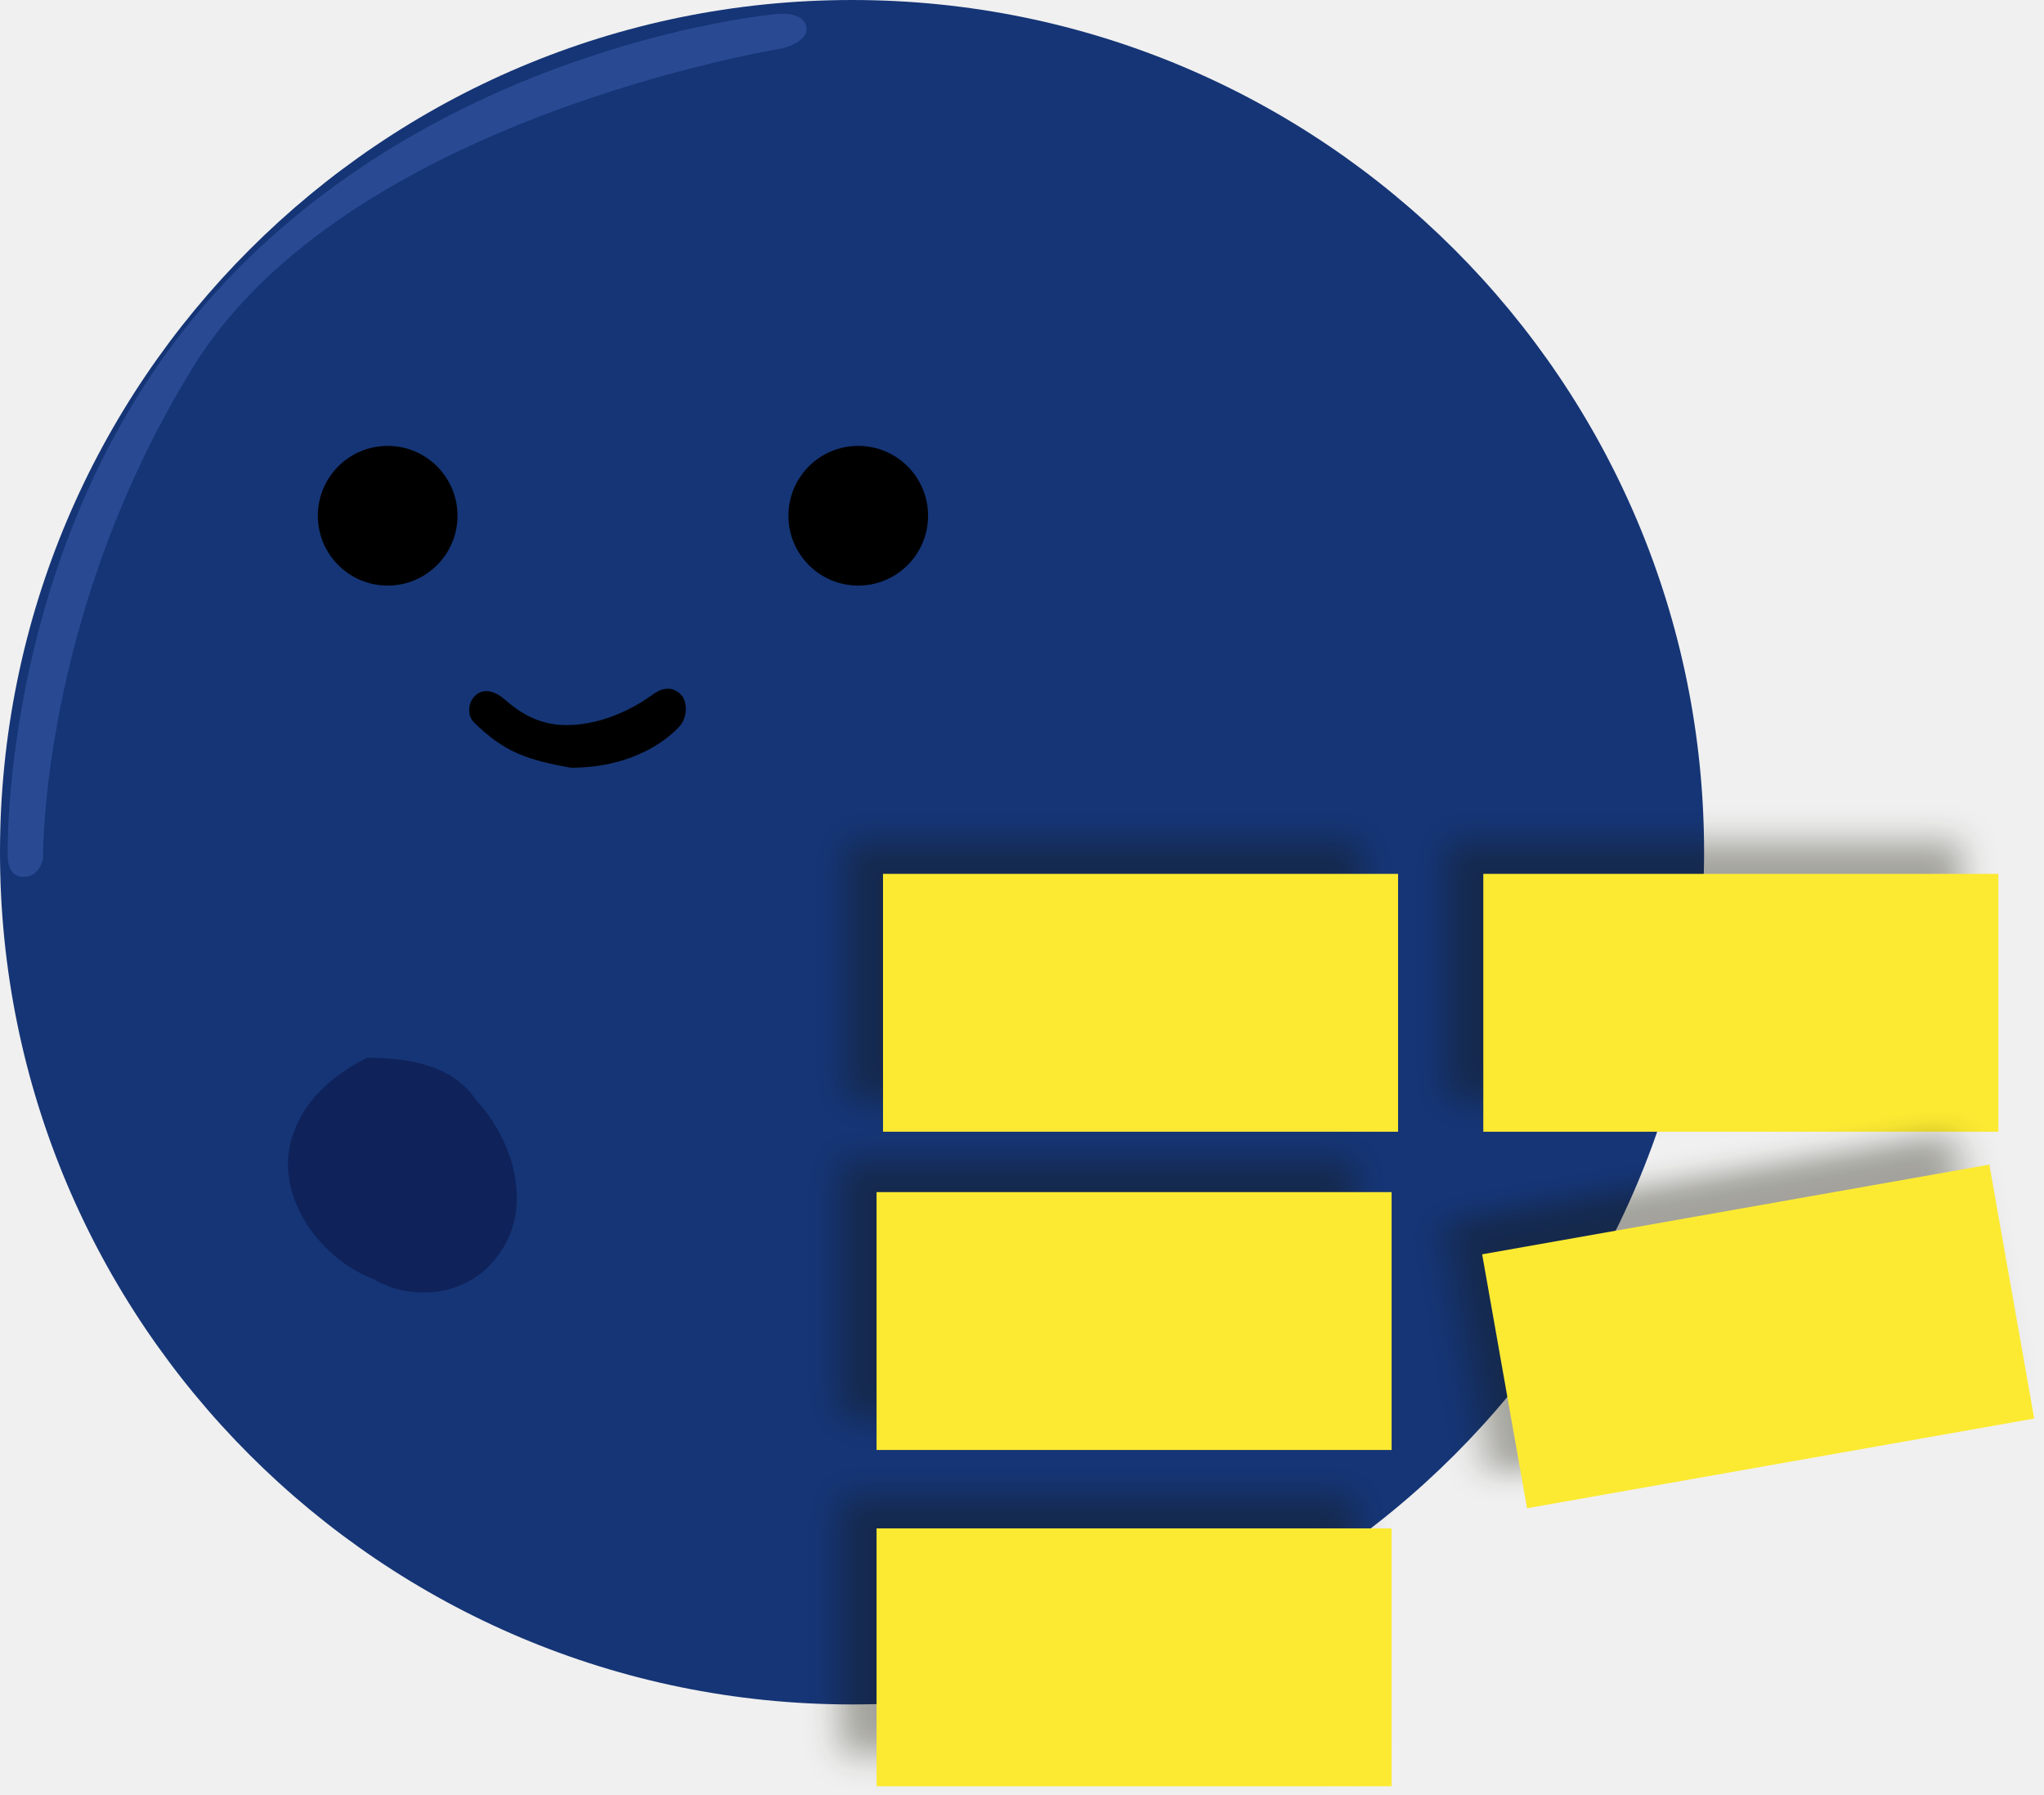
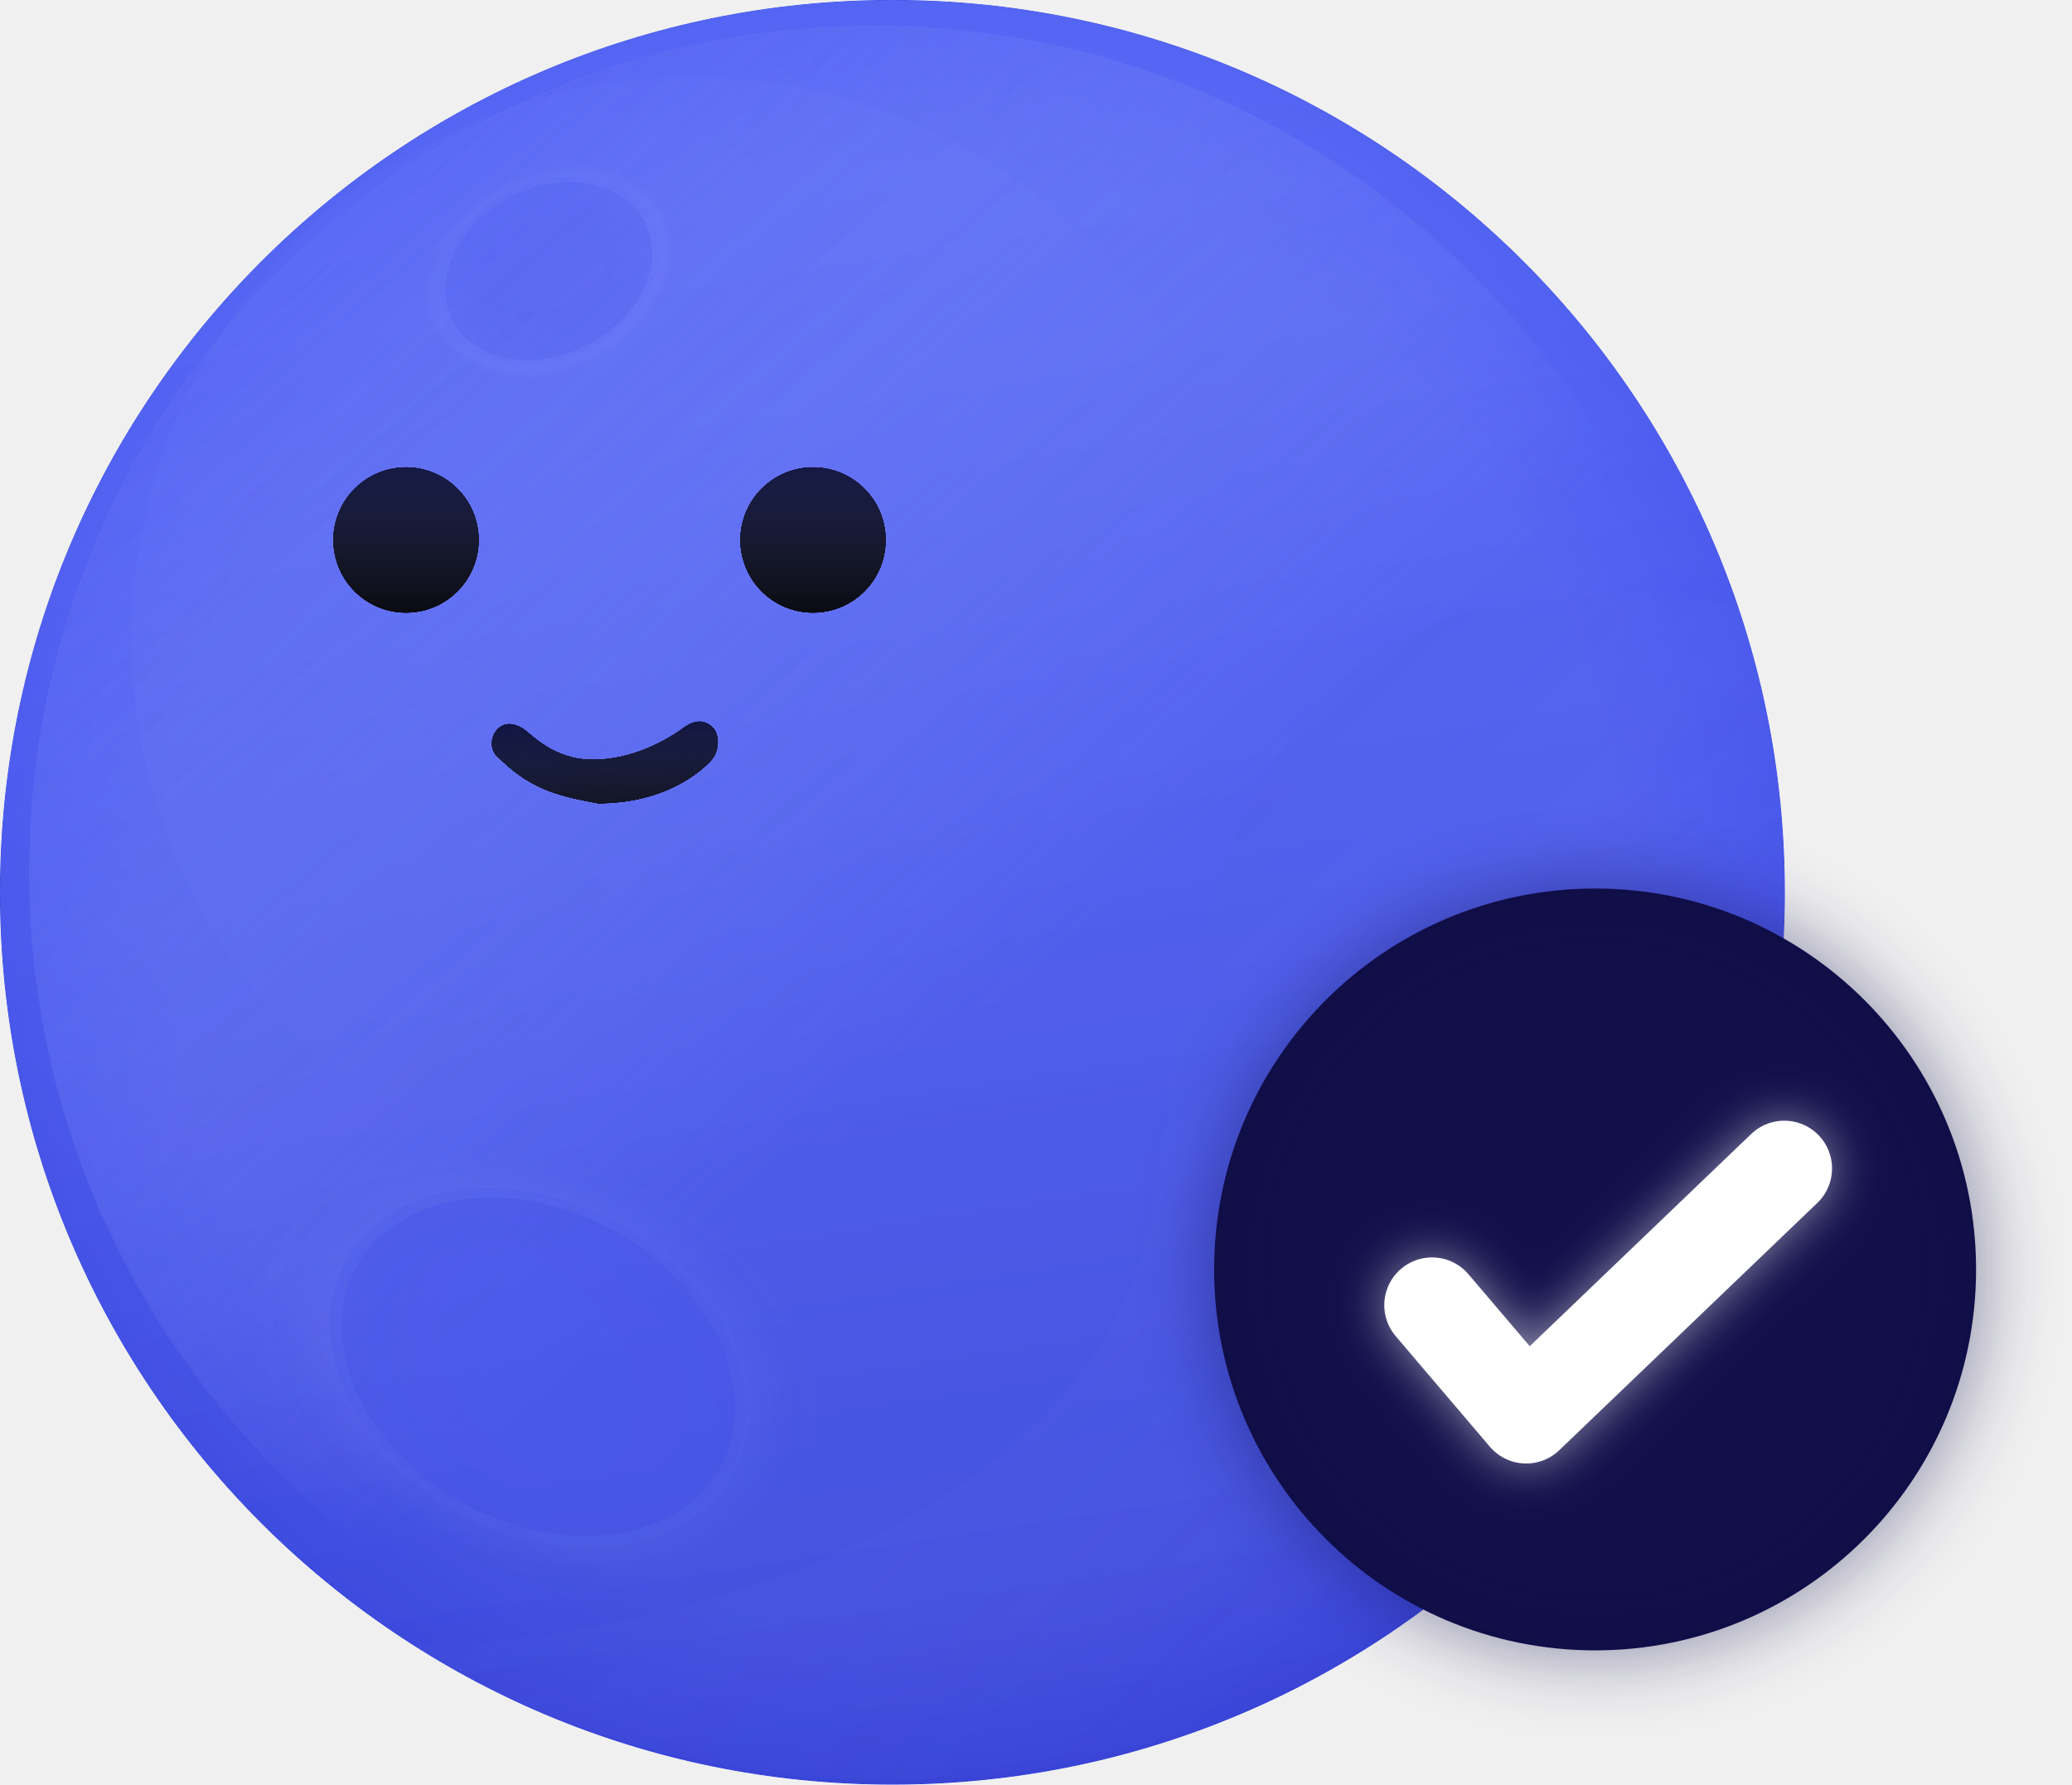
- <svg xmlns="http://www.w3.org/2000/svg" width="108.624mm" height="95.332mm" viewBox="0 0 108.624 95.332" version="1.1" id="svg1">
+ <svg xmlns="http://www.w3.org/2000/svg" xmlns:xlink="http://www.w3.org/1999/xlink" width="105.132mm" height="90.56mm" viewBox="0 0 105.132 90.56" version="1.1" id="svg1">
  <defs id="defs1">
    <filter style="color-interpolation-filters:sRGB" id="filter9" x="-0.078" y="-0.156" width="1.156" height="1.312">
      <feGaussianBlur stdDeviation="0.779" id="feGaussianBlur9" />
    </filter>
    <filter style="color-interpolation-filters:sRGB" id="filter10" x="-0.078" y="-0.156" width="1.156" height="1.312">
      <feGaussianBlur stdDeviation="0.779" id="feGaussianBlur10" />
    </filter>
    <filter style="color-interpolation-filters:sRGB" id="filter11" x="-0.078" y="-0.156" width="1.156" height="1.312">
      <feGaussianBlur stdDeviation="0.779" id="feGaussianBlur11" />
    </filter>
    <filter style="color-interpolation-filters:sRGB" id="filter12" x="-0.078" y="-0.156" width="1.156" height="1.312">
      <feGaussianBlur stdDeviation="0.779" id="feGaussianBlur12" />
    </filter>
    <filter style="color-interpolation-filters:sRGB" id="filter13" x="-0.078" y="-0.156" width="1.156" height="1.312">
      <feGaussianBlur stdDeviation="0.779" id="feGaussianBlur13" />
    </filter>
+     <radialGradient xlink:href="#linearGradient26" id="radialGradient1395" gradientUnits="userSpaceOnUse" cx="270.44" cy="51.63" fx="270.44" fy="51.63" r="45.28" gradientTransform="translate(-225.1604,-6.349998)" />
+     <linearGradient id="linearGradient26">
+       <stop style="stop-color:#ffffff;stop-opacity:1;" offset="0.736" id="stop25" />
+       <stop style="stop-color:#838383;stop-opacity:1;" offset="1" id="stop26" />
+     </linearGradient>
+     <filter style="color-interpolation-filters:sRGB" id="filter1396" x="0" y="0" width="1" height="1">
+       <feComposite in2="SourceGraphic" operator="arithmetic" k1="0" k2="1.148" result="composite1" id="feComposite1395" k3="0" k4="0" />
+       <feColorMatrix in="composite1" values="1" type="saturate" result="colormatrix1" id="feColorMatrix1395" />
+       <feFlood flood-opacity="1" flood-color="rgb(92,102,217)" result="flood1" id="feFlood1395" />
+       <feBlend in="flood1" in2="colormatrix1" mode="multiply" result="blend1" id="feBlend1395" />
+       <feBlend in2="blend1" mode="screen" result="blend2" id="feBlend1396" />
+       <feColorMatrix in="blend2" values="1" type="saturate" result="colormatrix2" id="feColorMatrix1396" />
+       <feComposite in="colormatrix2" in2="SourceGraphic" operator="in" result="fbSourceGraphic" id="feComposite1396" />
+       <feColorMatrix result="fbSourceGraphicAlpha" in="fbSourceGraphic" values="0 0 0 -1 0 0 0 0 -1 0 0 0 0 -1 0 0 0 0 1 0" id="feColorMatrix1427" />
+       <feComposite id="feComposite1427" in2="fbSourceGraphic" operator="arithmetic" k1="0" k2="1.148" result="composite1" in="fbSourceGraphic" k3="0" k4="0" />
+       <feColorMatrix id="feColorMatrix1428" in="composite1" values="1" type="saturate" result="colormatrix1" />
+       <feFlood id="feFlood1428" flood-opacity="1" flood-color="rgb(92,102,217)" result="flood1" />
+       <feBlend id="feBlend1428" in="flood1" in2="colormatrix1" mode="multiply" result="blend1" />
+       <feBlend id="feBlend1429" in2="blend1" mode="screen" result="blend2" />
+       <feColorMatrix id="feColorMatrix1429" in="blend2" values="1" type="saturate" result="colormatrix2" />
+       <feComposite id="feComposite1429" in="colormatrix2" in2="fbSourceGraphic" operator="in" result="composite2" />
+     </filter>
+     <filter style="color-interpolation-filters:sRGB" id="filter1398" x="0" y="0" width="1" height="1">
+       <feComposite in2="SourceGraphic" operator="arithmetic" k1="0" k2="1.148" result="composite1" id="feComposite1397" k3="0" k4="0" />
+       <feColorMatrix in="composite1" values="1" type="saturate" result="colormatrix1" id="feColorMatrix1397" />
+       <feFlood flood-opacity="1" flood-color="rgb(92,102,217)" result="flood1" id="feFlood1397" />
+       <feBlend in="flood1" in2="colormatrix1" mode="multiply" result="blend1" id="feBlend1397" />
+       <feBlend in2="blend1" mode="screen" result="blend2" id="feBlend1398" />
+       <feColorMatrix in="blend2" values="1" type="saturate" result="colormatrix2" id="feColorMatrix1398" />
+       <feComposite in="colormatrix2" in2="SourceGraphic" operator="in" result="fbSourceGraphic" id="feComposite1398" />
+       <feColorMatrix result="fbSourceGraphicAlpha" in="fbSourceGraphic" values="0 0 0 -1 0 0 0 0 -1 0 0 0 0 -1 0 0 0 0 1 0" id="feColorMatrix1430" />
+       <feComposite id="feComposite1430" in2="fbSourceGraphic" operator="arithmetic" k1="0" k2="1.148" result="composite1" in="fbSourceGraphic" k3="0" k4="0" />
+       <feColorMatrix id="feColorMatrix1431" in="composite1" values="1" type="saturate" result="colormatrix1" />
+       <feFlood id="feFlood1431" flood-opacity="1" flood-color="rgb(92,102,217)" result="flood1" />
+       <feBlend id="feBlend1431" in="flood1" in2="colormatrix1" mode="multiply" result="blend1" />
+       <feBlend id="feBlend1432" in2="blend1" mode="screen" result="blend2" />
+       <feColorMatrix id="feColorMatrix1432" in="blend2" values="1" type="saturate" result="colormatrix2" />
+       <feComposite id="feComposite1432" in="colormatrix2" in2="fbSourceGraphic" operator="in" result="composite2" />
+     </filter>
+     <filter style="color-interpolation-filters:sRGB" id="filter1400" x="0" y="0" width="1" height="1">
+       <feComposite in2="SourceGraphic" operator="arithmetic" k1="0" k2="1.148" result="composite1" id="feComposite1399" k3="0" k4="0" />
+       <feColorMatrix in="composite1" values="1" type="saturate" result="colormatrix1" id="feColorMatrix1399" />
+       <feFlood flood-opacity="1" flood-color="rgb(92,102,217)" result="flood1" id="feFlood1399" />
+       <feBlend in="flood1" in2="colormatrix1" mode="multiply" result="blend1" id="feBlend1399" />
+       <feBlend in2="blend1" mode="screen" result="blend2" id="feBlend1400" />
+       <feColorMatrix in="blend2" values="1" type="saturate" result="colormatrix2" id="feColorMatrix1400" />
+       <feComposite in="colormatrix2" in2="SourceGraphic" operator="in" result="fbSourceGraphic" id="feComposite1400" />
+       <feColorMatrix result="fbSourceGraphicAlpha" in="fbSourceGraphic" values="0 0 0 -1 0 0 0 0 -1 0 0 0 0 -1 0 0 0 0 1 0" id="feColorMatrix1433" />
+       <feComposite id="feComposite1433" in2="fbSourceGraphic" operator="arithmetic" k1="0" k2="1.148" result="composite1" in="fbSourceGraphic" k3="0" k4="0" />
+       <feColorMatrix id="feColorMatrix1434" in="composite1" values="1" type="saturate" result="colormatrix1" />
+       <feFlood id="feFlood1434" flood-opacity="1" flood-color="rgb(92,102,217)" result="flood1" />
+       <feBlend id="feBlend1434" in="flood1" in2="colormatrix1" mode="multiply" result="blend1" />
+       <feBlend id="feBlend1435" in2="blend1" mode="screen" result="blend2" />
+       <feColorMatrix id="feColorMatrix1435" in="blend2" values="1" type="saturate" result="colormatrix2" />
+       <feComposite id="feComposite1435" in="colormatrix2" in2="fbSourceGraphic" operator="in" result="composite2" />
+     </filter>
+     <radialGradient xlink:href="#linearGradient26" id="radialGradient1394" gradientUnits="userSpaceOnUse" cx="270.44" cy="51.63" fx="270.44" fy="51.63" r="45.28" gradientTransform="translate(-225.1604,-6.349998)" />
+     <filter style="color-interpolation-filters:sRGB" id="filter1402" x="0" y="0" width="1" height="1">
+       <feComposite in2="SourceGraphic" operator="arithmetic" k1="0" k2="1.148" result="composite1" id="feComposite1401" k3="0" k4="0" />
+       <feColorMatrix in="composite1" values="1" type="saturate" result="colormatrix1" id="feColorMatrix1401" />
+       <feFlood flood-opacity="1" flood-color="rgb(92,102,217)" result="flood1" id="feFlood1401" />
+       <feBlend in="flood1" in2="colormatrix1" mode="multiply" result="blend1" id="feBlend1401" />
+       <feBlend in2="blend1" mode="screen" result="blend2" id="feBlend1402" />
+       <feColorMatrix in="blend2" values="1" type="saturate" result="colormatrix2" id="feColorMatrix1402" />
+       <feComposite in="colormatrix2" in2="SourceGraphic" operator="in" result="fbSourceGraphic" id="feComposite1402" />
+       <feColorMatrix result="fbSourceGraphicAlpha" in="fbSourceGraphic" values="0 0 0 -1 0 0 0 0 -1 0 0 0 0 -1 0 0 0 0 1 0" id="feColorMatrix1436" />
+       <feComposite id="feComposite1436" in2="fbSourceGraphic" operator="arithmetic" k1="0" k2="1.148" result="composite1" in="fbSourceGraphic" k3="0" k4="0" />
+       <feColorMatrix id="feColorMatrix1437" in="composite1" values="1" type="saturate" result="colormatrix1" />
+       <feFlood id="feFlood1437" flood-opacity="1" flood-color="rgb(92,102,217)" result="flood1" />
+       <feBlend id="feBlend1437" in="flood1" in2="colormatrix1" mode="multiply" result="blend1" />
+       <feBlend id="feBlend1438" in2="blend1" mode="screen" result="blend2" />
+       <feColorMatrix id="feColorMatrix1438" in="blend2" values="1" type="saturate" result="colormatrix2" />
+       <feComposite id="feComposite1438" in="colormatrix2" in2="fbSourceGraphic" operator="in" result="composite2" />
+     </filter>
+     <linearGradient xlink:href="#linearGradient23" id="linearGradient1394" gradientUnits="userSpaceOnUse" x1="254.021" y1="16.654" x2="268.026" y2="108.129" gradientTransform="translate(-225.1604,-6.349998)" />
+     <linearGradient id="linearGradient23">
+       <stop style="stop-color:#919191;stop-opacity:1;" offset="0" id="stop23" />
+       <stop style="stop-color:#1d1d44;stop-opacity:1;" offset="1" id="stop24" />
+     </linearGradient>
+     <filter style="color-interpolation-filters:sRGB" id="filter1404" x="0" y="0" width="1" height="1">
+       <feComposite in2="SourceGraphic" operator="arithmetic" k1="0" k2="1.148" result="composite1" id="feComposite1403" k3="0" k4="0" />
+       <feColorMatrix in="composite1" values="1" type="saturate" result="colormatrix1" id="feColorMatrix1403" />
+       <feFlood flood-opacity="1" flood-color="rgb(92,102,217)" result="flood1" id="feFlood1403" />
+       <feBlend in="flood1" in2="colormatrix1" mode="multiply" result="blend1" id="feBlend1403" />
+       <feBlend in2="blend1" mode="screen" result="blend2" id="feBlend1404" />
+       <feColorMatrix in="blend2" values="1" type="saturate" result="colormatrix2" id="feColorMatrix1404" />
+       <feComposite in="colormatrix2" in2="SourceGraphic" operator="in" result="fbSourceGraphic" id="feComposite1404" />
+       <feColorMatrix result="fbSourceGraphicAlpha" in="fbSourceGraphic" values="0 0 0 -1 0 0 0 0 -1 0 0 0 0 -1 0 0 0 0 1 0" id="feColorMatrix1439" />
+       <feComposite id="feComposite1439" in2="fbSourceGraphic" operator="arithmetic" k1="0" k2="1.148" result="composite1" in="fbSourceGraphic" k3="0" k4="0" />
+       <feColorMatrix id="feColorMatrix1440" in="composite1" values="1" type="saturate" result="colormatrix1" />
+       <feFlood id="feFlood1440" flood-opacity="1" flood-color="rgb(92,102,217)" result="flood1" />
+       <feBlend id="feBlend1440" in="flood1" in2="colormatrix1" mode="multiply" result="blend1" />
+       <feBlend id="feBlend1441" in2="blend1" mode="screen" result="blend2" />
+       <feColorMatrix id="feColorMatrix1441" in="blend2" values="1" type="saturate" result="colormatrix2" />
+       <feComposite id="feComposite1441" in="colormatrix2" in2="fbSourceGraphic" operator="in" result="composite2" />
+     </filter>
+     <filter style="color-interpolation-filters:sRGB" id="filter1406" x="-0.074" y="-0.167" width="1.149" height="1.335">
+       <feComposite in2="SourceGraphic" operator="arithmetic" k1="0" k2="1.148" result="composite1" id="feComposite1405" k3="0" k4="0" />
+       <feColorMatrix in="composite1" values="1" type="saturate" result="colormatrix1" id="feColorMatrix1405" />
+       <feFlood flood-opacity="1" flood-color="rgb(92,102,217)" result="flood1" id="feFlood1405" />
+       <feBlend in="flood1" in2="colormatrix1" mode="multiply" result="blend1" id="feBlend1405" />
+       <feBlend in2="blend1" mode="screen" result="blend2" id="feBlend1406" />
+       <feColorMatrix in="blend2" values="1" type="saturate" result="colormatrix2" id="feColorMatrix1406" />
+       <feComposite in="colormatrix2" in2="SourceGraphic" operator="in" result="fbSourceGraphic" id="feComposite1406" />
+       <feColorMatrix result="fbSourceGraphicAlpha" in="fbSourceGraphic" values="0 0 0 -1 0 0 0 0 -1 0 0 0 0 -1 0 0 0 0 1 0" id="feColorMatrix1442" />
+       <feComposite id="feComposite1442" in2="fbSourceGraphic" operator="arithmetic" k1="0" k2="1.148" result="composite1" in="fbSourceGraphic" k3="0" k4="0" />
+       <feColorMatrix id="feColorMatrix1443" in="composite1" values="1" type="saturate" result="colormatrix1" />
+       <feFlood id="feFlood1443" flood-opacity="1" flood-color="rgb(92,102,217)" result="flood1" />
+       <feBlend id="feBlend1443" in="flood1" in2="colormatrix1" mode="multiply" result="blend1" />
+       <feBlend id="feBlend1444" in2="blend1" mode="screen" result="blend2" />
+       <feColorMatrix id="feColorMatrix1444" in="blend2" values="1" type="saturate" result="colormatrix2" />
+       <feComposite id="feComposite1444" in="colormatrix2" in2="fbSourceGraphic" operator="in" result="composite2" />
+     </filter>
+     <filter style="color-interpolation-filters:sRGB" id="filter21" x="-0.037" y="-0.029" width="1.073" height="1.059">
+       <feGaussianBlur stdDeviation="0.152" id="feGaussianBlur21" />
+     </filter>
+     <filter style="color-interpolation-filters:sRGB" id="filter20" x="-0.255" y="-0.201" width="1.509" height="1.402">
+       <feGaussianBlur stdDeviation="0.745" id="feGaussianBlur20" />
+     </filter>
+     <linearGradient xlink:href="#linearGradient38" id="linearGradient1393" gradientUnits="userSpaceOnUse" gradientTransform="matrix(1.236674,0,0,1.222297,-281.056,-9.405829)" x1="237.307" y1="4.142" x2="273.084" y2="44.998" />
+     <linearGradient id="linearGradient38">
+       <stop style="stop-color:#ffffff;stop-opacity:1;" offset="0" id="stop37" />
+       <stop style="stop-color:#1b0c44;stop-opacity:0;" offset="1" id="stop38" />
+     </linearGradient>
+     <filter style="color-interpolation-filters:sRGB" id="filter1408" x="0" y="0" width="1" height="1">
+       <feComposite in2="SourceGraphic" operator="arithmetic" k1="0" k2="1.148" result="composite1" id="feComposite1407" k3="0" k4="0" />
+       <feColorMatrix in="composite1" values="1" type="saturate" result="colormatrix1" id="feColorMatrix1407" />
+       <feFlood flood-opacity="1" flood-color="rgb(92,102,217)" result="flood1" id="feFlood1407" />
+       <feBlend in="flood1" in2="colormatrix1" mode="multiply" result="blend1" id="feBlend1407" />
+       <feBlend in2="blend1" mode="screen" result="blend2" id="feBlend1408" />
+       <feColorMatrix in="blend2" values="1" type="saturate" result="colormatrix2" id="feColorMatrix1408" />
+       <feComposite in="colormatrix2" in2="SourceGraphic" operator="in" result="fbSourceGraphic" id="feComposite1408" />
+       <feColorMatrix result="fbSourceGraphicAlpha" in="fbSourceGraphic" values="0 0 0 -1 0 0 0 0 -1 0 0 0 0 -1 0 0 0 0 1 0" id="feColorMatrix1445" />
+       <feComposite id="feComposite1445" in2="fbSourceGraphic" operator="arithmetic" k1="0" k2="1.148" result="composite1" in="fbSourceGraphic" k3="0" k4="0" />
+       <feColorMatrix id="feColorMatrix1446" in="composite1" values="1" type="saturate" result="colormatrix1" />
+       <feFlood id="feFlood1446" flood-opacity="1" flood-color="rgb(92,102,217)" result="flood1" />
+       <feBlend id="feBlend1446" in="flood1" in2="colormatrix1" mode="multiply" result="blend1" />
+       <feBlend id="feBlend1447" in2="blend1" mode="screen" result="blend2" />
+       <feColorMatrix id="feColorMatrix1447" in="blend2" values="1" type="saturate" result="colormatrix2" />
+       <feComposite id="feComposite1447" in="colormatrix2" in2="fbSourceGraphic" operator="in" result="composite2" />
+     </filter>
+     <linearGradient xlink:href="#linearGradient27" id="linearGradient1392" gradientUnits="userSpaceOnUse" gradientTransform="matrix(0.8205898,0,0,0.81105,-180.7979,-3.191325)" x1="237.307" y1="4.142" x2="273.084" y2="44.998" />
+     <linearGradient id="linearGradient27">
+       <stop style="stop-color:#ffffff;stop-opacity:1;" offset="0" id="stop27" />
+       <stop style="stop-color:#ffffff;stop-opacity:0;" offset="1" id="stop28" />
+     </linearGradient>
+     <filter style="color-interpolation-filters:sRGB" id="filter1410" x="0" y="0" width="1" height="1">
+       <feComposite in2="SourceGraphic" operator="arithmetic" k1="0" k2="1.148" result="composite1" id="feComposite1409" k3="0" k4="0" />
+       <feColorMatrix in="composite1" values="1" type="saturate" result="colormatrix1" id="feColorMatrix1409" />
+       <feFlood flood-opacity="1" flood-color="rgb(92,102,217)" result="flood1" id="feFlood1409" />
+       <feBlend in="flood1" in2="colormatrix1" mode="multiply" result="blend1" id="feBlend1409" />
+       <feBlend in2="blend1" mode="screen" result="blend2" id="feBlend1410" />
+       <feColorMatrix in="blend2" values="1" type="saturate" result="colormatrix2" id="feColorMatrix1410" />
+       <feComposite in="colormatrix2" in2="SourceGraphic" operator="in" result="fbSourceGraphic" id="feComposite1410" />
+       <feColorMatrix result="fbSourceGraphicAlpha" in="fbSourceGraphic" values="0 0 0 -1 0 0 0 0 -1 0 0 0 0 -1 0 0 0 0 1 0" id="feColorMatrix1448" />
+       <feComposite id="feComposite1448" in2="fbSourceGraphic" operator="arithmetic" k1="0" k2="1.148" result="composite1" in="fbSourceGraphic" k3="0" k4="0" />
+       <feColorMatrix id="feColorMatrix1449" in="composite1" values="1" type="saturate" result="colormatrix1" />
+       <feFlood id="feFlood1449" flood-opacity="1" flood-color="rgb(92,102,217)" result="flood1" />
+       <feBlend id="feBlend1449" in="flood1" in2="colormatrix1" mode="multiply" result="blend1" />
+       <feBlend id="feBlend1450" in2="blend1" mode="screen" result="blend2" />
+       <feColorMatrix id="feColorMatrix1450" in="blend2" values="1" type="saturate" result="colormatrix2" />
+       <feComposite id="feComposite1450" in="colormatrix2" in2="fbSourceGraphic" operator="in" result="composite2" />
+     </filter>
+     <filter style="color-interpolation-filters:sRGB" id="filter1412" x="-0.343" y="-0.29" width="1.686" height="1.58">
+       <feComposite in2="SourceGraphic" operator="arithmetic" k1="0" k2="1.148" result="composite1" id="feComposite1411" k3="0" k4="0" />
+       <feColorMatrix in="composite1" values="1" type="saturate" result="colormatrix1" id="feColorMatrix1411" />
+       <feFlood flood-opacity="1" flood-color="rgb(92,102,217)" result="flood1" id="feFlood1411" />
+       <feBlend in="flood1" in2="colormatrix1" mode="multiply" result="blend1" id="feBlend1411" />
+       <feBlend in2="blend1" mode="screen" result="blend2" id="feBlend1412" />
+       <feColorMatrix in="blend2" values="1" type="saturate" result="colormatrix2" id="feColorMatrix1412" />
+       <feComposite in="colormatrix2" in2="SourceGraphic" operator="in" result="fbSourceGraphic" id="feComposite1412" />
+       <feColorMatrix result="fbSourceGraphicAlpha" in="fbSourceGraphic" values="0 0 0 -1 0 0 0 0 -1 0 0 0 0 -1 0 0 0 0 1 0" id="feColorMatrix1451" />
+       <feComposite id="feComposite1451" in2="fbSourceGraphic" operator="arithmetic" k1="0" k2="1.148" result="composite1" in="fbSourceGraphic" k3="0" k4="0" />
+       <feColorMatrix id="feColorMatrix1452" in="composite1" values="1" type="saturate" result="colormatrix1" />
+       <feFlood id="feFlood1452" flood-opacity="1" flood-color="rgb(92,102,217)" result="flood1" />
+       <feBlend id="feBlend1452" in="flood1" in2="colormatrix1" mode="multiply" result="blend1" />
+       <feBlend id="feBlend1453" in2="blend1" mode="screen" result="blend2" />
+       <feColorMatrix id="feColorMatrix1453" in="blend2" values="1" type="saturate" result="colormatrix2" />
+       <feComposite id="feComposite1453" in="colormatrix2" in2="fbSourceGraphic" operator="in" result="composite2" />
+     </filter>
+     <filter style="color-interpolation-filters:sRGB" id="filter28" x="-0.11" y="-0.088" width="1.221" height="1.176">
+       <feGaussianBlur stdDeviation="0.458" id="feGaussianBlur28" />
+     </filter>
+     <linearGradient xlink:href="#linearGradient35" id="linearGradient1388" gradientUnits="userSpaceOnUse" x1="277.308" y1="59.209" x2="304.357" y2="86.67" gradientTransform="translate(-225.1604,-6.349998)" />
+     <linearGradient id="linearGradient35">
+       <stop style="stop-color:#4c4c4c;stop-opacity:0.945;" offset="0" id="stop35" />
+       <stop style="stop-color:#717171;stop-opacity:0;" offset="1" id="stop36" />
+     </linearGradient>
+     <filter style="color-interpolation-filters:sRGB" id="filter1426" x="0" y="0" width="1" height="1">
+       <feComposite in2="SourceGraphic" operator="arithmetic" k1="0" k2="1.148" result="composite1" id="feComposite1425" k3="0" k4="0" />
+       <feColorMatrix in="composite1" values="1" type="saturate" result="colormatrix1" id="feColorMatrix1425" />
+       <feFlood flood-opacity="1" flood-color="rgb(92,102,217)" result="flood1" id="feFlood1425" />
+       <feBlend in="flood1" in2="colormatrix1" mode="multiply" result="blend1" id="feBlend1425" />
+       <feBlend in2="blend1" mode="screen" result="blend2" id="feBlend1426" />
+       <feColorMatrix in="blend2" values="1" type="saturate" result="colormatrix2" id="feColorMatrix1426" />
+       <feComposite in="colormatrix2" in2="SourceGraphic" operator="in" result="fbSourceGraphic" id="feComposite1426" />
+       <feColorMatrix result="fbSourceGraphicAlpha" in="fbSourceGraphic" values="0 0 0 -1 0 0 0 0 -1 0 0 0 0 -1 0 0 0 0 1 0" id="feColorMatrix1472" />
+       <feComposite id="feComposite1472" in2="fbSourceGraphic" operator="arithmetic" k1="0" k2="1.148" result="composite1" in="fbSourceGraphic" k3="0" k4="0" />
+       <feColorMatrix id="feColorMatrix1473" in="composite1" values="1" type="saturate" result="colormatrix1" />
+       <feFlood id="feFlood1473" flood-opacity="1" flood-color="rgb(92,102,217)" result="flood1" />
+       <feBlend id="feBlend1473" in="flood1" in2="colormatrix1" mode="multiply" result="blend1" />
+       <feBlend id="feBlend1474" in2="blend1" mode="screen" result="blend2" />
+       <feColorMatrix id="feColorMatrix1474" in="blend2" values="1" type="saturate" result="colormatrix2" />
+       <feComposite id="feComposite1474" in="colormatrix2" in2="fbSourceGraphic" operator="in" result="composite2" />
+     </filter>
+     <filter style="color-interpolation-filters:sRGB" id="filter1414" x="0" y="0" width="1" height="1">
+       <feComposite in2="SourceGraphic" operator="arithmetic" k1="0" k2="1.148" result="composite1" id="feComposite1413" k3="0" k4="0" />
+       <feColorMatrix in="composite1" values="1" type="saturate" result="colormatrix1" id="feColorMatrix1413" />
+       <feFlood flood-opacity="1" flood-color="rgb(92,102,217)" result="flood1" id="feFlood1413" />
+       <feBlend in="flood1" in2="colormatrix1" mode="multiply" result="blend1" id="feBlend1413" />
+       <feBlend in2="blend1" mode="screen" result="blend2" id="feBlend1414" />
+       <feColorMatrix in="blend2" values="1" type="saturate" result="colormatrix2" id="feColorMatrix1414" />
+       <feComposite in="colormatrix2" in2="SourceGraphic" operator="in" result="fbSourceGraphic" id="feComposite1414" />
+       <feColorMatrix result="fbSourceGraphicAlpha" in="fbSourceGraphic" values="0 0 0 -1 0 0 0 0 -1 0 0 0 0 -1 0 0 0 0 1 0" id="feColorMatrix1454" />
+       <feComposite id="feComposite1454" in2="fbSourceGraphic" operator="arithmetic" k1="0" k2="1.148" result="composite1" in="fbSourceGraphic" k3="0" k4="0" />
+       <feColorMatrix id="feColorMatrix1455" in="composite1" values="1" type="saturate" result="colormatrix1" />
+       <feFlood id="feFlood1455" flood-opacity="1" flood-color="rgb(92,102,217)" result="flood1" />
+       <feBlend id="feBlend1455" in="flood1" in2="colormatrix1" mode="multiply" result="blend1" />
+       <feBlend id="feBlend1456" in2="blend1" mode="screen" result="blend2" />
+       <feColorMatrix id="feColorMatrix1456" in="blend2" values="1" type="saturate" result="colormatrix2" />
+       <feComposite id="feComposite1456" in="colormatrix2" in2="fbSourceGraphic" operator="in" result="composite2" />
+     </filter>
+     <filter style="color-interpolation-filters:sRGB" id="filter1416" x="0" y="0" width="1" height="1">
+       <feComposite in2="SourceGraphic" operator="arithmetic" k1="0" k2="1.148" result="composite1" id="feComposite1415" k3="0" k4="0" />
+       <feColorMatrix in="composite1" values="1" type="saturate" result="colormatrix1" id="feColorMatrix1415" />
+       <feFlood flood-opacity="1" flood-color="rgb(92,102,217)" result="flood1" id="feFlood1415" />
+       <feBlend in="flood1" in2="colormatrix1" mode="multiply" result="blend1" id="feBlend1415" />
+       <feBlend in2="blend1" mode="screen" result="blend2" id="feBlend1416" />
+       <feColorMatrix in="blend2" values="1" type="saturate" result="colormatrix2" id="feColorMatrix1416" />
+       <feComposite in="colormatrix2" in2="SourceGraphic" operator="in" result="fbSourceGraphic" id="feComposite1416" />
+       <feColorMatrix result="fbSourceGraphicAlpha" in="fbSourceGraphic" values="0 0 0 -1 0 0 0 0 -1 0 0 0 0 -1 0 0 0 0 1 0" id="feColorMatrix1457" />
+       <feComposite id="feComposite1457" in2="fbSourceGraphic" operator="arithmetic" k1="0" k2="1.148" result="composite1" in="fbSourceGraphic" k3="0" k4="0" />
+       <feColorMatrix id="feColorMatrix1458" in="composite1" values="1" type="saturate" result="colormatrix1" />
+       <feFlood id="feFlood1458" flood-opacity="1" flood-color="rgb(92,102,217)" result="flood1" />
+       <feBlend id="feBlend1458" in="flood1" in2="colormatrix1" mode="multiply" result="blend1" />
+       <feBlend id="feBlend1459" in2="blend1" mode="screen" result="blend2" />
+       <feColorMatrix id="feColorMatrix1459" in="blend2" values="1" type="saturate" result="colormatrix2" />
+       <feComposite id="feComposite1459" in="colormatrix2" in2="fbSourceGraphic" operator="in" result="composite2" />
+     </filter>
+     <linearGradient xlink:href="#linearGradient30" id="linearGradient1391" gradientUnits="userSpaceOnUse" x1="245.795" y1="27.16" x2="245.795" y2="39.384" gradientTransform="translate(-225.1604,-6.349998)" />
+     <linearGradient id="linearGradient30">
+       <stop style="stop-color:#6f6f6f;stop-opacity:1;" offset="0" id="stop29" />
+       <stop style="stop-color:#000000;stop-opacity:0;" offset="1" id="stop30" />
+     </linearGradient>
+     <filter style="color-interpolation-filters:sRGB" id="filter1418" x="0" y="0" width="1" height="1">
+       <feComposite in2="SourceGraphic" operator="arithmetic" k1="0" k2="1.148" result="composite1" id="feComposite1417" k3="0" k4="0" />
+       <feColorMatrix in="composite1" values="1" type="saturate" result="colormatrix1" id="feColorMatrix1417" />
+       <feFlood flood-opacity="1" flood-color="rgb(92,102,217)" result="flood1" id="feFlood1417" />
+       <feBlend in="flood1" in2="colormatrix1" mode="multiply" result="blend1" id="feBlend1417" />
+       <feBlend in2="blend1" mode="screen" result="blend2" id="feBlend1418" />
+       <feColorMatrix in="blend2" values="1" type="saturate" result="colormatrix2" id="feColorMatrix1418" />
+       <feComposite in="colormatrix2" in2="SourceGraphic" operator="in" result="fbSourceGraphic" id="feComposite1418" />
+       <feColorMatrix result="fbSourceGraphicAlpha" in="fbSourceGraphic" values="0 0 0 -1 0 0 0 0 -1 0 0 0 0 -1 0 0 0 0 1 0" id="feColorMatrix1460" />
+       <feComposite id="feComposite1460" in2="fbSourceGraphic" operator="arithmetic" k1="0" k2="1.148" result="composite1" in="fbSourceGraphic" k3="0" k4="0" />
+       <feColorMatrix id="feColorMatrix1461" in="composite1" values="1" type="saturate" result="colormatrix1" />
+       <feFlood id="feFlood1461" flood-opacity="1" flood-color="rgb(92,102,217)" result="flood1" />
+       <feBlend id="feBlend1461" in="flood1" in2="colormatrix1" mode="multiply" result="blend1" />
+       <feBlend id="feBlend1462" in2="blend1" mode="screen" result="blend2" />
+       <feColorMatrix id="feColorMatrix1462" in="blend2" values="1" type="saturate" result="colormatrix2" />
+       <feComposite id="feComposite1462" in="colormatrix2" in2="fbSourceGraphic" operator="in" result="composite2" />
+     </filter>
+     <filter style="color-interpolation-filters:sRGB" id="filter1420" x="0" y="0" width="1" height="1">
+       <feComposite in2="SourceGraphic" operator="arithmetic" k1="0" k2="1.148" result="composite1" id="feComposite1419" k3="0" k4="0" />
+       <feColorMatrix in="composite1" values="1" type="saturate" result="colormatrix1" id="feColorMatrix1419" />
+       <feFlood flood-opacity="1" flood-color="rgb(92,102,217)" result="flood1" id="feFlood1419" />
+       <feBlend in="flood1" in2="colormatrix1" mode="multiply" result="blend1" id="feBlend1419" />
+       <feBlend in2="blend1" mode="screen" result="blend2" id="feBlend1420" />
+       <feColorMatrix in="blend2" values="1" type="saturate" result="colormatrix2" id="feColorMatrix1420" />
+       <feComposite in="colormatrix2" in2="SourceGraphic" operator="in" result="fbSourceGraphic" id="feComposite1420" />
+       <feColorMatrix result="fbSourceGraphicAlpha" in="fbSourceGraphic" values="0 0 0 -1 0 0 0 0 -1 0 0 0 0 -1 0 0 0 0 1 0" id="feColorMatrix1463" />
+       <feComposite id="feComposite1463" in2="fbSourceGraphic" operator="arithmetic" k1="0" k2="1.148" result="composite1" in="fbSourceGraphic" k3="0" k4="0" />
+       <feColorMatrix id="feColorMatrix1464" in="composite1" values="1" type="saturate" result="colormatrix1" />
+       <feFlood id="feFlood1464" flood-opacity="1" flood-color="rgb(92,102,217)" result="flood1" />
+       <feBlend id="feBlend1464" in="flood1" in2="colormatrix1" mode="multiply" result="blend1" />
+       <feBlend id="feBlend1465" in2="blend1" mode="screen" result="blend2" />
+       <feColorMatrix id="feColorMatrix1465" in="blend2" values="1" type="saturate" result="colormatrix2" />
+       <feComposite id="feComposite1465" in="colormatrix2" in2="fbSourceGraphic" operator="in" result="composite2" />
+     </filter>
+     <filter style="color-interpolation-filters:sRGB" id="filter1422" x="0" y="0" width="1" height="1">
+       <feComposite in2="SourceGraphic" operator="arithmetic" k1="0" k2="1.148" result="composite1" id="feComposite1421" k3="0" k4="0" />
+       <feColorMatrix in="composite1" values="1" type="saturate" result="colormatrix1" id="feColorMatrix1421" />
+       <feFlood flood-opacity="1" flood-color="rgb(92,102,217)" result="flood1" id="feFlood1421" />
+       <feBlend in="flood1" in2="colormatrix1" mode="multiply" result="blend1" id="feBlend1421" />
+       <feBlend in2="blend1" mode="screen" result="blend2" id="feBlend1422" />
+       <feColorMatrix in="blend2" values="1" type="saturate" result="colormatrix2" id="feColorMatrix1422" />
+       <feComposite in="colormatrix2" in2="SourceGraphic" operator="in" result="fbSourceGraphic" id="feComposite1422" />
+       <feColorMatrix result="fbSourceGraphicAlpha" in="fbSourceGraphic" values="0 0 0 -1 0 0 0 0 -1 0 0 0 0 -1 0 0 0 0 1 0" id="feColorMatrix1466" />
+       <feComposite id="feComposite1466" in2="fbSourceGraphic" operator="arithmetic" k1="0" k2="1.148" result="composite1" in="fbSourceGraphic" k3="0" k4="0" />
+       <feColorMatrix id="feColorMatrix1467" in="composite1" values="1" type="saturate" result="colormatrix1" />
+       <feFlood id="feFlood1467" flood-opacity="1" flood-color="rgb(92,102,217)" result="flood1" />
+       <feBlend id="feBlend1467" in="flood1" in2="colormatrix1" mode="multiply" result="blend1" />
+       <feBlend id="feBlend1468" in2="blend1" mode="screen" result="blend2" />
+       <feColorMatrix id="feColorMatrix1468" in="blend2" values="1" type="saturate" result="colormatrix2" />
+       <feComposite id="feComposite1468" in="colormatrix2" in2="fbSourceGraphic" operator="in" result="composite2" />
+     </filter>
+     <linearGradient xlink:href="#linearGradient33" id="linearGradient1389" gradientUnits="userSpaceOnUse" x1="254.949" y1="41.548" x2="255.392" y2="50.158" gradientTransform="translate(-225.1604,-6.349998)" />
+     <linearGradient id="linearGradient33">
+       <stop style="stop-color:#606060;stop-opacity:1;" offset="0" id="stop33" />
+       <stop style="stop-color:#000000;stop-opacity:0;" offset="1" id="stop34" />
+     </linearGradient>
+     <filter style="color-interpolation-filters:sRGB" id="filter1424" x="0" y="0" width="1" height="1">
+       <feComposite in2="SourceGraphic" operator="arithmetic" k1="0" k2="1.148" result="composite1" id="feComposite1423" k3="0" k4="0" />
+       <feColorMatrix in="composite1" values="1" type="saturate" result="colormatrix1" id="feColorMatrix1423" />
+       <feFlood flood-opacity="1" flood-color="rgb(92,102,217)" result="flood1" id="feFlood1423" />
+       <feBlend in="flood1" in2="colormatrix1" mode="multiply" result="blend1" id="feBlend1423" />
+       <feBlend in2="blend1" mode="screen" result="blend2" id="feBlend1424" />
+       <feColorMatrix in="blend2" values="1" type="saturate" result="colormatrix2" id="feColorMatrix1424" />
+       <feComposite in="colormatrix2" in2="SourceGraphic" operator="in" result="fbSourceGraphic" id="feComposite1424" />
+       <feColorMatrix result="fbSourceGraphicAlpha" in="fbSourceGraphic" values="0 0 0 -1 0 0 0 0 -1 0 0 0 0 -1 0 0 0 0 1 0" id="feColorMatrix1469" />
+       <feComposite id="feComposite1469" in2="fbSourceGraphic" operator="arithmetic" k1="0" k2="1.148" result="composite1" in="fbSourceGraphic" k3="0" k4="0" />
+       <feColorMatrix id="feColorMatrix1470" in="composite1" values="1" type="saturate" result="colormatrix1" />
+       <feFlood id="feFlood1470" flood-opacity="1" flood-color="rgb(92,102,217)" result="flood1" />
+       <feBlend id="feBlend1470" in="flood1" in2="colormatrix1" mode="multiply" result="blend1" />
+       <feBlend id="feBlend1471" in2="blend1" mode="screen" result="blend2" />
+       <feColorMatrix id="feColorMatrix1471" in="blend2" values="1" type="saturate" result="colormatrix2" />
+       <feComposite id="feComposite1471" in="colormatrix2" in2="fbSourceGraphic" operator="in" result="composite2" />
+     </filter>
+     <linearGradient xlink:href="#linearGradient30" id="linearGradient11" gradientUnits="userSpaceOnUse" gradientTransform="translate(-225.1604,-6.349998)" x1="245.795" y1="27.16" x2="245.795" y2="39.384" />
+     <filter style="color-interpolation-filters:sRGB" id="filter14" x="-0.126" y="-0.126" width="1.252" height="1.252">
+       <feGaussianBlur stdDeviation="2.028" id="feGaussianBlur14" />
+     </filter>
+     <filter style="color-interpolation-filters:sRGB" id="filter15" x="-0.302" y="-0.429" width="1.603" height="1.859">
+       <feGaussianBlur stdDeviation="1.236" id="feGaussianBlur15" />
+     </filter>
  </defs>
-   <g id="layer1" transform="translate(-45.50055,-62.89092)">
-     <g id="g18" transform="translate(10.14558,161.814)">
-       <g id="g7" transform="translate(-14.38097,-46.64099)">
-         <circle style="opacity:1;fill:#153576;fill-opacity:1;stroke-width:0.24" id="circle4" cx="95.016" cy="-7.002" r="45.28" />
-         <circle style="fill:#000000;fill-opacity:1;stroke-width:0.02" id="circle5" cx="70.338" cy="-24.88" r="3.711" />
-         <circle style="fill:#000000;fill-opacity:1;stroke-width:0.02" id="circle6" cx="95.345" cy="-24.88" r="3.711" />
-         <path style="fill:#000000;fill-opacity:1;stroke-width:0.24" d="m 80.075,-11.49 c -2.283,-0.414 -3.543,-0.81 -5.16,-2.423 -0.337,-0.336 -0.289,-0.907 -0.085,-1.213 0.424,-0.639 1.055,-0.465 1.482,-0.183 0.426,0.282 1.532,1.571 3.561,1.554 2.029,-0.017 3.759,-1.043 4.54,-1.619 0.782,-0.576 1.31,-0.244 1.564,0.06 0.254,0.304 0.34,1.105 -0.141,1.638 -0.482,0.533 -2.301,2.182 -5.76,2.186 -3.459,0.004 -3.6e-5,3.6e-5 -3.6e-5,3.6e-5 z" id="path6" />
-       </g>
-       <path fill="#0f225a" d="m 54.877,-42.726 c 2.092,0.016 4.517,0.352 5.774,2.245 2.012,2.161 3.104,5.782 1.126,8.312 -1.494,2.071 -4.428,2.454 -6.578,1.208 -3.012,-1.169 -5.496,-4.719 -4.174,-7.953 0.677,-1.747 2.215,-3.001 3.852,-3.812 z" id="path7" style="display:block;stroke-width:0.265" />
-       <path style="opacity:1;fill:#294a93;fill-opacity:1;stroke-width:0.265" d="m 35.767,-53.407 c 0,0 -0.487,-17.762 11.557,-30.535 12.044,-12.774 29.319,-14.234 29.319,-14.234 0,0 1.353,-0.176 1.557,0.643 0.205,0.819 -1.255,1.178 -1.255,1.178 0,0 -23.136,3.688 -31.307,16.901 -8.171,13.213 -7.998,26.166 -7.998,26.166 0,0 -0.174,0.956 -1.043,0.956 -0.869,0 -0.831,-1.075 -0.831,-1.075 z" id="path12" />
-     </g>
-     <rect style="opacity:0.349;fill:#131201;fill-opacity:1;stroke-width:0.572;filter:url(#filter13)" id="rect4" width="23.919" height="11.973" x="90.156" y="108.835" rx="0" ry="0" transform="matrix(1.144328,0,0,1.144328,-12.69909,-16.93543)" />
-     <rect style="fill:#fcea32;fill-opacity:1;stroke-width:0.655" id="rect18" width="27.371" height="13.701" x="92.427" y="109.321" rx="0" ry="0" />
-     <rect style="opacity:0.349;fill:#131201;fill-opacity:1;stroke-width:0.572;filter:url(#filter12)" id="rect6" width="23.919" height="11.973" x="89.856" y="123.612" rx="0" ry="0" transform="matrix(1.144328,0,0,1.144328,-12.69909,-16.93543)" />
-     <rect style="fill:#fcea32;fill-opacity:1;stroke-width:0.655" id="rect1" width="27.371" height="13.701" x="92.084" y="126.23" rx="0" ry="0" />
-     <rect style="opacity:0.349;fill:#131201;fill-opacity:1;stroke-width:0.572;filter:url(#filter11)" id="rect7" width="23.919" height="11.973" x="89.856" y="139.225" rx="0" ry="0" transform="matrix(1.144328,0,0,1.144328,-12.69909,-16.93543)" />
-     <rect style="fill:#fcea32;fill-opacity:1;stroke-width:0.655" id="rect2" width="27.371" height="13.701" x="92.084" y="144.097" rx="0" ry="0" />
-     <rect style="opacity:0.349;fill:#131201;fill-opacity:1;stroke-width:0.572;filter:url(#filter10)" id="rect8" width="23.919" height="11.973" x="118.034" y="108.835" rx="0" ry="0" transform="matrix(1.144328,0,0,1.144328,-12.69909,-16.93543)" />
-     <rect style="fill:#fcea32;fill-opacity:1;stroke-width:0.655" id="rect3" width="27.371" height="13.701" x="124.328" y="109.321" rx="0" ry="0" />
-     <rect style="opacity:0.349;fill:#131201;fill-opacity:1;stroke-width:0.572;filter:url(#filter9)" id="rect9" width="23.919" height="11.973" x="94.156" y="145.107" rx="0" ry="0" transform="matrix(1.126855,-0.1992098,0.1992098,1.126855,-12.69909,-16.93543)" />
-     <rect style="fill:#fcea32;fill-opacity:1;stroke-width:0.655" id="rect5" width="27.371" height="13.701" x="99.819" y="149.19" rx="0" ry="0" transform="rotate(-10.02539)" />
+   <circle style="opacity:0.373;fill:url(#radialGradient1395);fill-opacity:1;stroke-width:0.24;filter:url(#filter1396)" id="circle1371" cx="45.28" cy="45.28" r="45.28" />
+   <ellipse style="fill:#ffffff;fill-opacity:0.486;fill-rule:evenodd;stroke:none;stroke-width:1.231;stroke-linecap:round;stroke-linejoin:round;paint-order:stroke markers fill;filter:url(#filter1398)" id="ellipse1371" cx="54.922" cy="32.551" rx="29.355" ry="29" />
+   <circle style="fill:#d5d7da;fill-opacity:1;stroke-width:0.24;filter:url(#filter1400)" id="circle1372" cx="45.28" cy="45.28" r="45.28" />
+   <circle style="opacity:0.52;fill:url(#radialGradient1394);fill-opacity:1;stroke-width:0.24;filter:url(#filter1402)" id="circle1373" cx="45.28" cy="45.28" r="45.28" />
+   <circle style="opacity:0.538;fill:url(#linearGradient1394);fill-opacity:1;stroke-width:0.24;filter:url(#filter1404)" id="circle1374" cx="45.28" cy="45.28" r="45.28" />
+   <g id="g1377" style="opacity:0.644;filter:url(#filter1406)" transform="translate(-225.1604,-6.349998)">
+     <ellipse style="opacity:0.3;fill:#ffffff;fill-opacity:1;fill-rule:evenodd;stroke:none;stroke-width:1.237;stroke-linecap:round;stroke-linejoin:round;paint-order:stroke markers fill;filter:url(#filter21)" id="ellipse1374" cx="81.364" cy="-251.77" rx="4.979" ry="6.225" transform="matrix(0.1067411,0.9942869,-0.9704123,0.2414537,0,0)" />
+     <ellipse style="opacity:1;fill:#ffffff;fill-opacity:0.716;fill-rule:evenodd;stroke:none;stroke-width:1.237;stroke-linecap:round;stroke-linejoin:round;paint-order:stroke markers fill" id="ellipse1375" cx="82.008" cy="-251.949" rx="4.625" ry="5.727" transform="matrix(0.1056345,0.994405,-0.9698103,0.2438606,0,0)" />
+     <ellipse style="opacity:0.457;fill:#717171;fill-opacity:1;fill-rule:evenodd;stroke:none;stroke-width:1.236;stroke-linecap:round;stroke-linejoin:round;paint-order:stroke markers fill;filter:url(#filter20)" id="ellipse1376" cx="80.537" cy="-251.541" rx="3.514" ry="4.45" transform="matrix(0.1081987,0.9941293,-0.971179,0.2383512,0,0)" />
+     <ellipse style="opacity:0.457;fill:#717171;fill-opacity:1;fill-rule:evenodd;stroke:none;stroke-width:1.237;stroke-linecap:round;stroke-linejoin:round;paint-order:stroke markers fill" id="ellipse1377" cx="81.963" cy="-251.936" rx="4.341" ry="5.378" transform="matrix(0.1057121,0.9943968,-0.9698531,0.2436904,0,0)" />
  </g>
+   <ellipse style="opacity:0.665;fill:url(#linearGradient1393);fill-opacity:1;fill-rule:evenodd;stroke-width:1.231;stroke-linecap:round;stroke-linejoin:round;paint-order:stroke markers fill;filter:url(#filter1408)" id="ellipse1378" cx="44.369" cy="44.245" rx="42.879" ry="42.92" />
+   <ellipse style="opacity:0.175;fill:url(#linearGradient1392);fill-opacity:1;fill-rule:evenodd;stroke-width:1.231;stroke-linecap:round;stroke-linejoin:round;paint-order:stroke markers fill;filter:url(#filter1410)" id="ellipse1379" cx="35.137" cy="32.409" rx="28.452" ry="28.479" />
+   <g id="g1384" transform="rotate(4.162897,227.2532,-3025.084)" style="opacity:0.522;filter:url(#filter1412)">
+     <ellipse style="opacity:0.149;fill:#6d6d6d;fill-opacity:1;fill-rule:evenodd;stroke:none;stroke-width:0.653;stroke-linecap:round;stroke-linejoin:round;paint-order:stroke markers fill;filter:url(#filter28)" id="ellipse1380" cx="81.364" cy="-251.77" rx="4.979" ry="6.225" transform="matrix(1.842633,-0.8203685,1.144202,1.416784,390.625,499.1625)" />
+     <ellipse style="fill:#acacac;fill-opacity:0.716;fill-rule:evenodd;stroke:none;stroke-width:1.253;stroke-linecap:round;stroke-linejoin:round;paint-order:stroke markers fill" id="ellipse1381" cx="153.594" cy="177.825" rx="9.33" ry="10.433" transform="matrix(0.9139481,-0.4058311,0.630378,0.7762883,0,0)" />
+     <ellipse style="opacity:0.457;fill:#717171;fill-opacity:1;fill-rule:evenodd;stroke:none;stroke-width:0.653;stroke-linecap:round;stroke-linejoin:round;paint-order:stroke markers fill;filter:url(#filter20)" id="ellipse1382" cx="80.537" cy="-251.541" rx="3.514" ry="4.45" transform="matrix(1.84131,-0.8226302,1.138755,1.420047,390.625,499.1625)" />
+     <ellipse style="opacity:0.457;fill:#c0c0c0;fill-opacity:1;fill-rule:evenodd;stroke:none;stroke-width:1.253;stroke-linecap:round;stroke-linejoin:round;paint-order:stroke markers fill" id="ellipse1383" cx="153.627" cy="177.826" rx="8.757" ry="9.798" transform="matrix(0.9139202,-0.4058939,0.6302309,0.7764077,0,0)" />
+     <ellipse style="opacity:0.457;fill:#777777;fill-opacity:1;fill-rule:evenodd;stroke:none;stroke-width:1.253;stroke-linecap:round;stroke-linejoin:round;paint-order:stroke markers fill" id="ellipse1384" cx="153.627" cy="177.826" rx="8.757" ry="9.798" transform="matrix(0.9139202,-0.4058939,0.6302309,0.7764077,0,0)" />
+   </g>
+   <path id="path1388" style="opacity:0.114;fill:url(#linearGradient1388);fill-opacity:0.716;stroke:none;stroke-width:0.24;filter:url(#filter1426)" d="m 58.655,60.312 c -1.911,17.031 -25.461,23.055 -37.519,23.243 7.225,4.567 15.596,6.759 24.144,6.768 25.007,-10e-6 45.28,-20.036 45.28,-45.043 -0.004,-4.926 -0.812,-9.819 -2.393,-14.485 -23.241,-4.458 -27.601,12.486 -29.512,29.517 z" />
+   <path style="fill:#000000;fill-opacity:1;stroke-width:0.24;filter:url(#filter1414)" d="m 30.339,40.792 c -2.283,-0.414 -3.543,-0.81 -5.16,-2.423 -0.337,-0.336 -0.289,-0.907 -0.085,-1.213 0.424,-0.639 1.055,-0.465 1.482,-0.183 0.426,0.282 1.532,1.571 3.561,1.554 2.029,-0.017 3.759,-1.043 4.54,-1.619 0.782,-0.576 1.31,-0.244 1.564,0.06 0.254,0.304 0.34,1.105 -0.141,1.638 -0.482,0.533 -2.301,2.182 -5.76,2.186 -3.459,0.004 -4e-5,4e-5 -4e-5,4e-5 z" id="path1384" />
+   <path style="opacity:0.45;fill:url(#linearGradient1389);fill-opacity:1;stroke-width:0.24;filter:url(#filter1424)" d="m 30.339,40.792 c -2.283,-0.414 -3.543,-0.81 -5.16,-2.423 -0.337,-0.336 -0.289,-0.907 -0.085,-1.213 0.424,-0.639 1.055,-0.465 1.482,-0.183 0.426,0.282 1.532,1.571 3.561,1.554 2.029,-0.017 3.759,-1.043 4.54,-1.619 0.782,-0.576 1.31,-0.244 1.564,0.06 0.254,0.304 0.34,1.105 -0.141,1.638 -0.482,0.533 -2.301,2.182 -5.76,2.186 -3.459,0.004 -4e-5,4e-5 -4e-5,4e-5 z" id="path1387" />
+   <circle style="fill:#0f0d44;fill-opacity:1;fill-rule:evenodd;stroke:none;stroke-width:1.231;stroke-linecap:round;stroke-linejoin:round;stroke-dasharray:none;stroke-opacity:1;paint-order:stroke markers fill" id="path12" cx="80.935" cy="64.42" r="19.33" />
+   <circle style="fill:#151253;fill-opacity:1;fill-rule:evenodd;stroke:none;stroke-width:1.231;stroke-linecap:round;stroke-linejoin:round;stroke-dasharray:none;stroke-opacity:1;paint-order:stroke markers fill;filter:url(#filter14);opacity:0.496" id="circle12" cx="80.935" cy="64.42" r="19.33" />
+   <path style="fill:none;fill-opacity:1;fill-rule:evenodd;stroke:#ffffff;stroke-width:4.847;stroke-linecap:round;stroke-linejoin:round;stroke-dasharray:none;stroke-opacity:1;paint-order:stroke markers fill" d="m 72.661,66.232 4.778,5.611 13.094,-12.549" id="path11" />
+   <path style="opacity:0.525;fill:none;fill-opacity:1;fill-rule:evenodd;stroke:#ffffff;stroke-width:4.847;stroke-linecap:round;stroke-linejoin:round;stroke-dasharray:none;stroke-opacity:1;paint-order:stroke markers fill;filter:url(#filter15)" d="m 72.661,66.232 4.778,5.611 13.094,-12.549" id="path14" />
+   <circle style="fill:#000000;fill-opacity:1;stroke-width:0.02;filter:url(#filter1416)" id="circle1384" cx="20.602" cy="27.402" r="3.711" />
+   <circle style="opacity:0.45;fill:url(#linearGradient11);fill-opacity:1;stroke-width:0.02;filter:url(#filter1418)" id="circle1385" r="3.711" cy="27.402" cx="20.602" />
+   <circle style="fill:#000000;fill-opacity:1;stroke-width:0.02;filter:url(#filter1420)" id="circle1386" cx="41.253" cy="27.402" r="3.711" />
+   <circle style="opacity:0.45;fill:url(#linearGradient1391);fill-opacity:1;stroke-width:0.02;filter:url(#filter1422)" id="circle1387" r="3.711" cy="27.402" cx="41.253" />
</svg>
